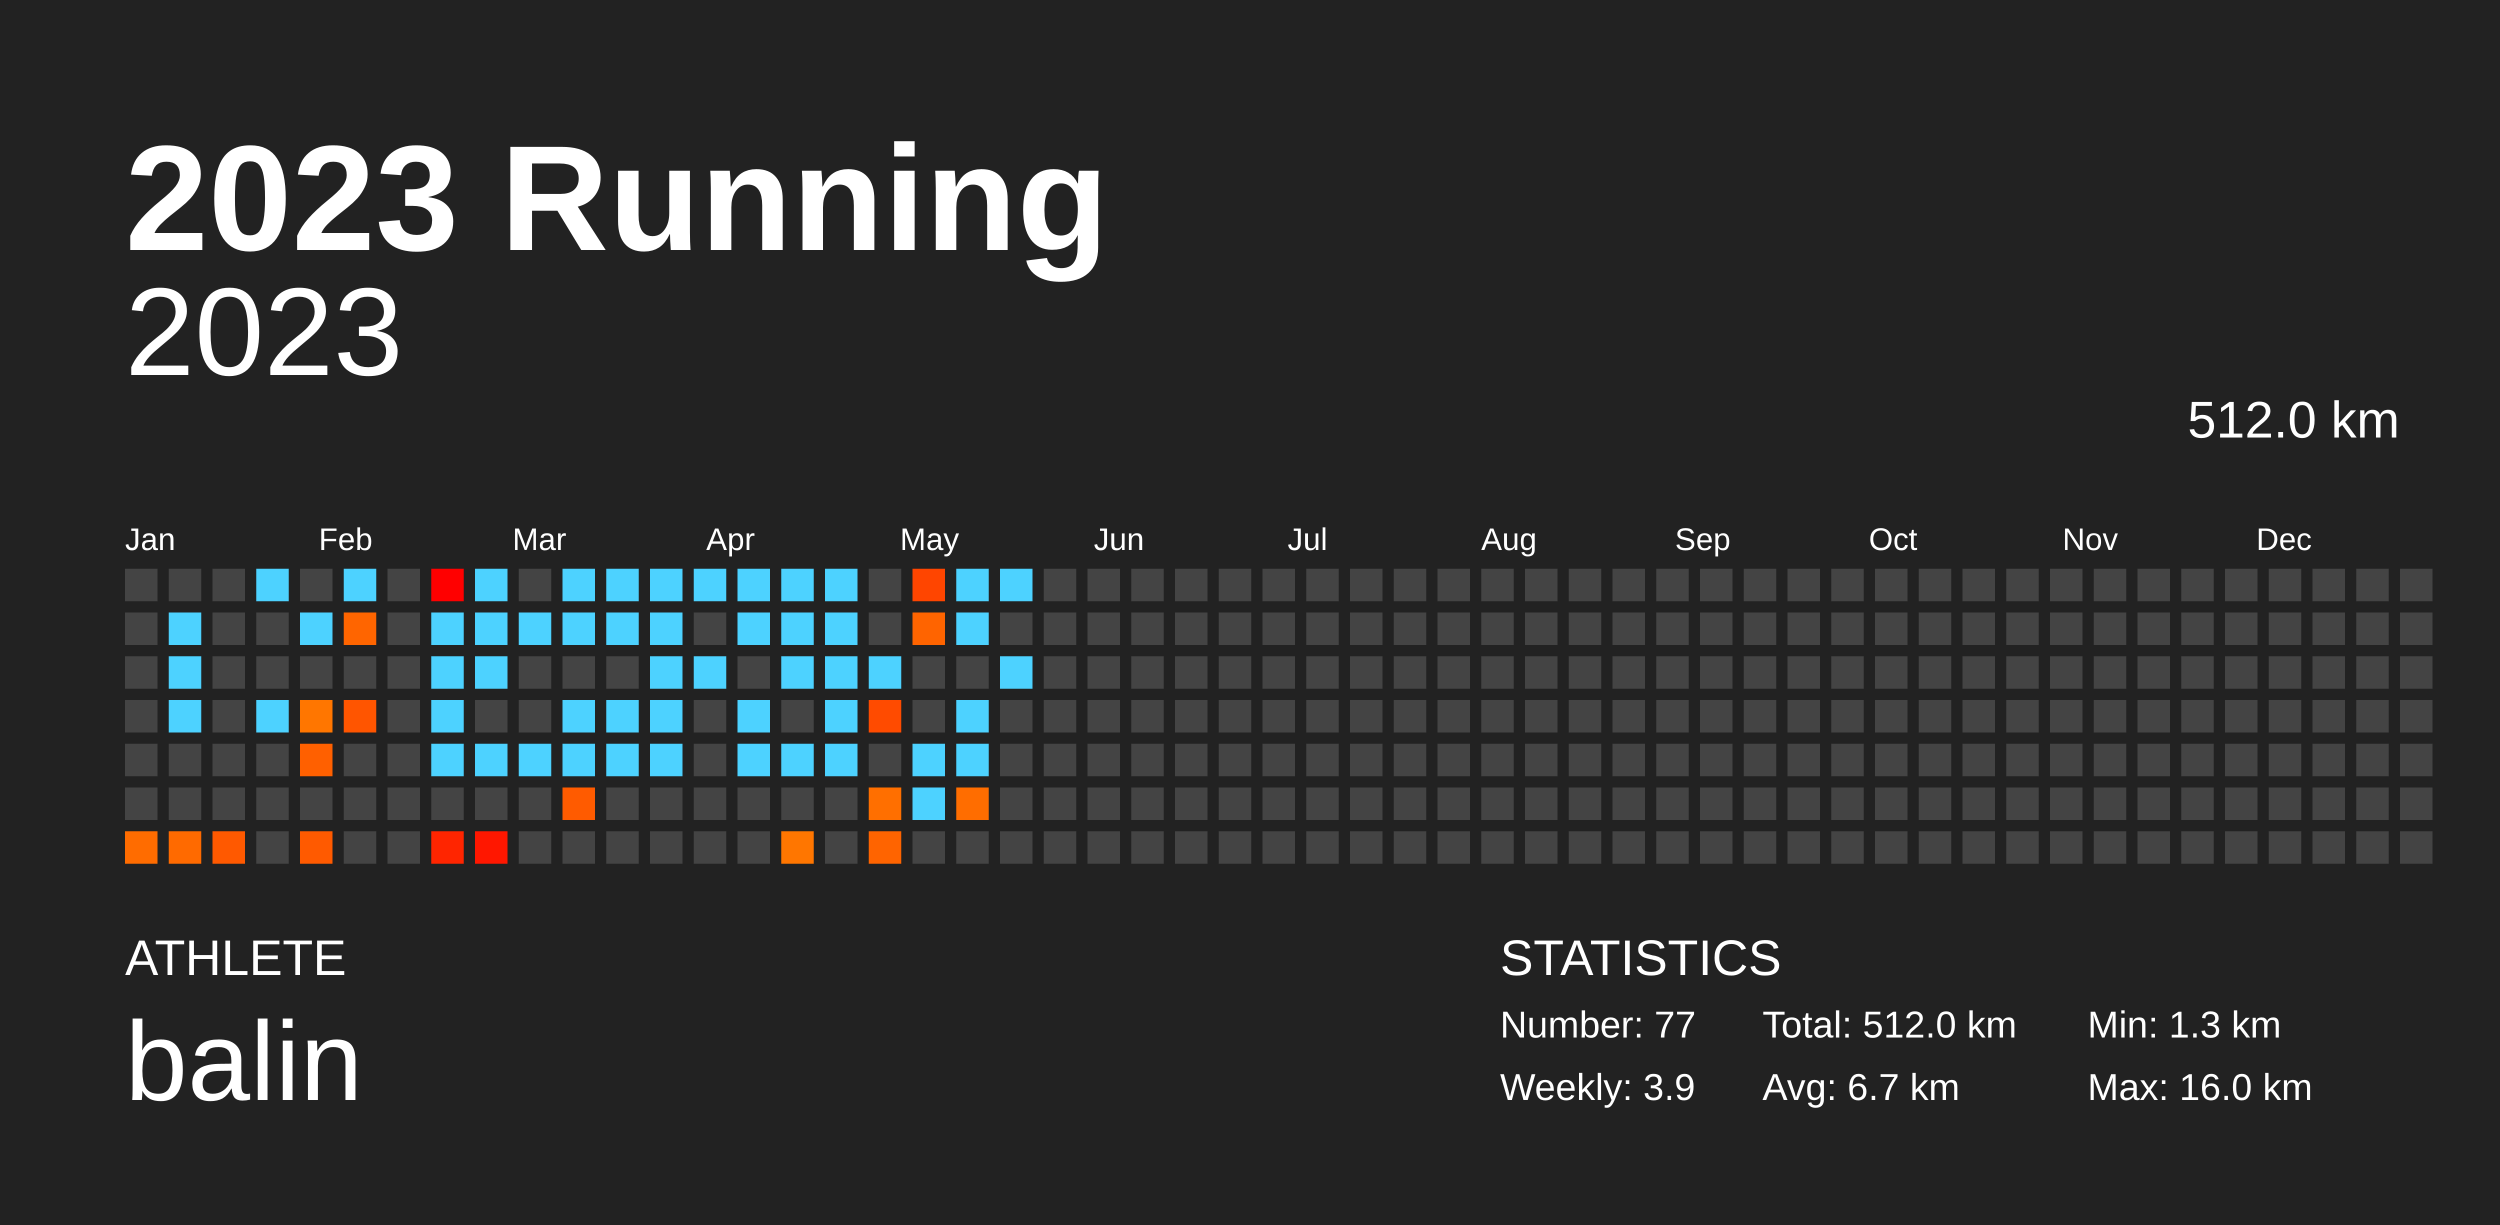
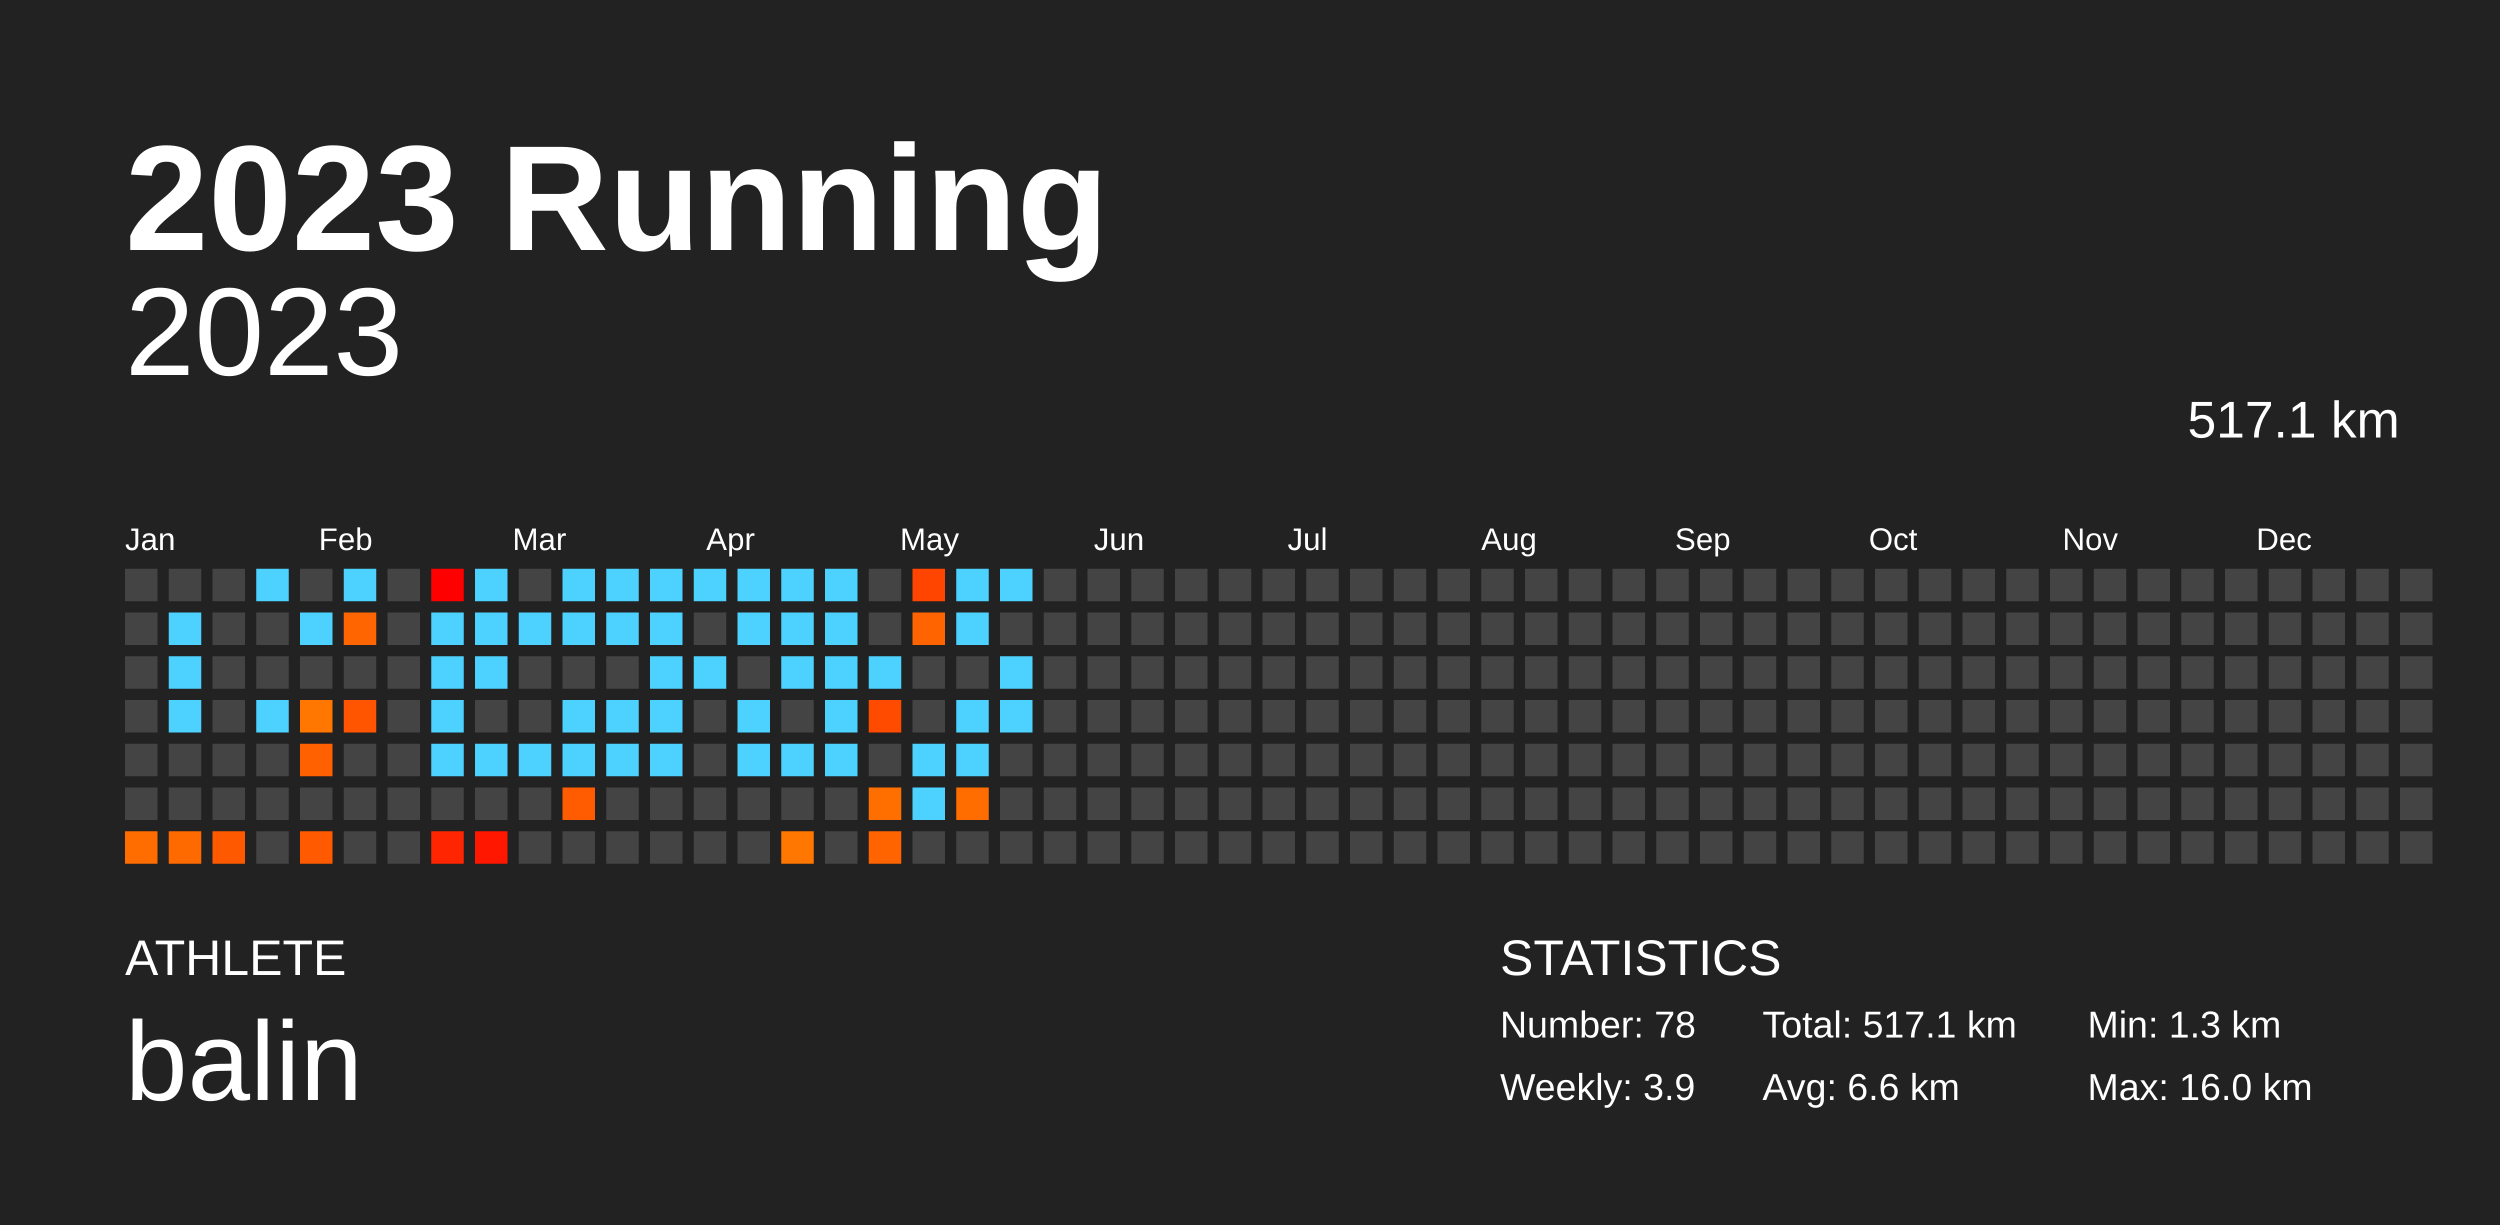
<svg xmlns="http://www.w3.org/2000/svg" baseProfile="full" height="98mm" version="1.1" viewBox="0,0,200,98" width="200mm">
  <defs />
  <rect fill="#222222" height="98" width="200" x="0" y="0" />
  <text fill="#FFFFFF" style="font-size:12px; font-family:Arial; font-weight:bold;" x="10" y="20">2023 Running</text>
  <text fill="#FFFFFF" style="font-size:4px; font-family:Arial" x="10" y="78">ATHLETE</text>
  <text fill="#FFFFFF" style="font-size:9px; font-family:Arial" x="10" y="88">balin</text>
  <text fill="#FFFFFF" style="font-size:4px; font-family:Arial" x="120" y="78">STATISTICS</text>
-   <text fill="#FFFFFF" style="font-size:3px; font-family:Arial" x="120" y="83">Number: 77</text>
+   <text fill="#FFFFFF" style="font-size:3px; font-family:Arial" x="120" y="83">Number: 78</text>
  <text fill="#FFFFFF" style="font-size:3px; font-family:Arial" x="120" y="88">Weekly: 3.9</text>
-   <text fill="#FFFFFF" style="font-size:3px; font-family:Arial" x="141" y="83">Total: 512.0 km</text>
-   <text fill="#FFFFFF" style="font-size:3px; font-family:Arial" x="141" y="88">Avg: 6.7 km</text>
+   <text fill="#FFFFFF" style="font-size:3px; font-family:Arial" x="141" y="83">Total: 517.1 km</text>
+   <text fill="#FFFFFF" style="font-size:3px; font-family:Arial" x="141" y="88">Avg: 6.6 km</text>
  <text fill="#FFFFFF" style="font-size:3px; font-family:Arial" x="167" y="83">Min: 1.3 km</text>
  <text fill="#FFFFFF" style="font-size:3px; font-family:Arial" x="167" y="88">Max: 16.0 km</text>
  <text alignment-baseline="hanging" fill="#FFFFFF" style="font-size:10.0px; font-family:Arial;" x="10" y="30">2023</text>
-   <text alignment-baseline="hanging" fill="#FFFFFF" style="font-size:4.125px; font-family:Arial;" x="175" y="35">512.0 km</text>
+   <text alignment-baseline="hanging" fill="#FFFFFF" style="font-size:4.125px; font-family:Arial;" x="175" y="35">517.1 km</text>
  <text fill="#FFFFFF" style="font-size:2.5px; font-family:Arial" x="10.0" y="44">Jan</text>
  <text fill="#FFFFFF" style="font-size:2.5px; font-family:Arial" x="25.5" y="44">Feb</text>
  <text fill="#FFFFFF" style="font-size:2.5px; font-family:Arial" x="41.0" y="44">Mar</text>
  <text fill="#FFFFFF" style="font-size:2.5px; font-family:Arial" x="56.5" y="44">Apr</text>
  <text fill="#FFFFFF" style="font-size:2.5px; font-family:Arial" x="72.0" y="44">May</text>
  <text fill="#FFFFFF" style="font-size:2.5px; font-family:Arial" x="87.5" y="44">Jun</text>
  <text fill="#FFFFFF" style="font-size:2.5px; font-family:Arial" x="103.0" y="44">Jul</text>
  <text fill="#FFFFFF" style="font-size:2.5px; font-family:Arial" x="118.5" y="44">Aug</text>
  <text fill="#FFFFFF" style="font-size:2.5px; font-family:Arial" x="134.0" y="44">Sep</text>
  <text fill="#FFFFFF" style="font-size:2.5px; font-family:Arial" x="149.5" y="44">Oct</text>
  <text fill="#FFFFFF" style="font-size:2.5px; font-family:Arial" x="165.0" y="44">Nov</text>
  <text fill="#FFFFFF" style="font-size:2.5px; font-family:Arial" x="180.5" y="44">Dec</text>
  <rect fill="#444444" height="2.6" width="2.6" x="10.0" y="45.5" />
  <rect fill="#444444" height="2.6" width="2.6" x="10.0" y="49.0" />
  <rect fill="#444444" height="2.6" width="2.6" x="10.0" y="52.5" />
  <rect fill="#444444" height="2.6" width="2.6" x="10.0" y="56.0" />
  <rect fill="#444444" height="2.6" width="2.6" x="10.0" y="59.5" />
  <rect fill="#444444" height="2.6" width="2.6" x="10.0" y="63.0" />
  <rect fill="#ff6c00" height="2.6" width="2.6" x="10.0" y="66.5" />
  <rect fill="#444444" height="2.6" width="2.6" x="13.5" y="45.5" />
  <rect fill="#4dd2ff" height="2.6" width="2.6" x="13.5" y="49.0" />
  <rect fill="#4dd2ff" height="2.6" width="2.6" x="13.5" y="52.5" />
  <rect fill="#4dd2ff" height="2.6" width="2.6" x="13.5" y="56.0" />
  <rect fill="#444444" height="2.6" width="2.6" x="13.5" y="59.5" />
  <rect fill="#444444" height="2.6" width="2.6" x="13.5" y="63.0" />
  <rect fill="#ff6a00" height="2.6" width="2.6" x="13.5" y="66.5" />
  <rect fill="#444444" height="2.6" width="2.6" x="17.0" y="45.5" />
  <rect fill="#444444" height="2.6" width="2.6" x="17.0" y="49.0" />
  <rect fill="#444444" height="2.6" width="2.6" x="17.0" y="52.5" />
  <rect fill="#444444" height="2.6" width="2.6" x="17.0" y="56.0" />
  <rect fill="#444444" height="2.6" width="2.6" x="17.0" y="59.5" />
  <rect fill="#444444" height="2.6" width="2.6" x="17.0" y="63.0" />
  <rect fill="#ff5900" height="2.6" width="2.6" x="17.0" y="66.5" />
  <rect fill="#4dd2ff" height="2.6" width="2.6" x="20.5" y="45.5" />
  <rect fill="#444444" height="2.6" width="2.6" x="20.5" y="49.0" />
  <rect fill="#444444" height="2.6" width="2.6" x="20.5" y="52.5" />
  <rect fill="#4dd2ff" height="2.6" width="2.6" x="20.5" y="56.0" />
  <rect fill="#444444" height="2.6" width="2.6" x="20.5" y="59.5" />
  <rect fill="#444444" height="2.6" width="2.6" x="20.5" y="63.0" />
  <rect fill="#444444" height="2.6" width="2.6" x="20.5" y="66.5" />
  <rect fill="#444444" height="2.6" width="2.6" x="24.0" y="45.5" />
  <rect fill="#4dd2ff" height="2.6" width="2.6" x="24.0" y="49.0" />
  <rect fill="#444444" height="2.6" width="2.6" x="24.0" y="52.5" />
  <rect fill="#ff7600" height="2.6" width="2.6" x="24.0" y="56.0" />
  <rect fill="#ff6000" height="2.6" width="2.6" x="24.0" y="59.5" />
  <rect fill="#444444" height="2.6" width="2.6" x="24.0" y="63.0" />
  <rect fill="#ff5a00" height="2.6" width="2.6" x="24.0" y="66.5" />
  <rect fill="#4dd2ff" height="2.6" width="2.6" x="27.5" y="45.5" />
  <rect fill="#ff6500" height="2.6" width="2.6" x="27.5" y="49.0" />
  <rect fill="#444444" height="2.6" width="2.6" x="27.5" y="52.5" />
  <rect fill="#ff5500" height="2.6" width="2.6" x="27.5" y="56.0" />
  <rect fill="#444444" height="2.6" width="2.6" x="27.5" y="59.5" />
  <rect fill="#444444" height="2.6" width="2.6" x="27.5" y="63.0" />
  <rect fill="#444444" height="2.6" width="2.6" x="27.5" y="66.5" />
  <rect fill="#444444" height="2.6" width="2.6" x="31.0" y="45.5" />
  <rect fill="#444444" height="2.6" width="2.6" x="31.0" y="49.0" />
  <rect fill="#444444" height="2.6" width="2.6" x="31.0" y="52.5" />
  <rect fill="#444444" height="2.6" width="2.6" x="31.0" y="56.0" />
  <rect fill="#444444" height="2.6" width="2.6" x="31.0" y="59.5" />
  <rect fill="#444444" height="2.6" width="2.6" x="31.0" y="63.0" />
  <rect fill="#444444" height="2.6" width="2.6" x="31.0" y="66.5" />
  <rect fill="#ff0000" height="2.6" width="2.6" x="34.5" y="45.5" />
  <rect fill="#4dd2ff" height="2.6" width="2.6" x="34.5" y="49.0" />
  <rect fill="#4dd2ff" height="2.6" width="2.6" x="34.5" y="52.5" />
  <rect fill="#4dd2ff" height="2.6" width="2.6" x="34.5" y="56.0" />
  <rect fill="#4dd2ff" height="2.6" width="2.6" x="34.5" y="59.5" />
  <rect fill="#444444" height="2.6" width="2.6" x="34.5" y="63.0" />
  <rect fill="#ff2500" height="2.6" width="2.6" x="34.5" y="66.5" />
  <rect fill="#4dd2ff" height="2.6" width="2.6" x="38.0" y="45.5" />
  <rect fill="#4dd2ff" height="2.6" width="2.6" x="38.0" y="49.0" />
  <rect fill="#4dd2ff" height="2.6" width="2.6" x="38.0" y="52.5" />
  <rect fill="#444444" height="2.6" width="2.6" x="38.0" y="56.0" />
  <rect fill="#4dd2ff" height="2.6" width="2.6" x="38.0" y="59.5" />
  <rect fill="#444444" height="2.6" width="2.6" x="38.0" y="63.0" />
  <rect fill="#ff1700" height="2.6" width="2.6" x="38.0" y="66.5" />
  <rect fill="#444444" height="2.6" width="2.6" x="41.5" y="45.5" />
  <rect fill="#4dd2ff" height="2.6" width="2.6" x="41.5" y="49.0" />
  <rect fill="#444444" height="2.6" width="2.6" x="41.5" y="52.5" />
  <rect fill="#444444" height="2.6" width="2.6" x="41.5" y="56.0" />
  <rect fill="#4dd2ff" height="2.6" width="2.6" x="41.5" y="59.5" />
  <rect fill="#444444" height="2.6" width="2.6" x="41.5" y="63.0" />
  <rect fill="#444444" height="2.6" width="2.6" x="41.5" y="66.5" />
  <rect fill="#4dd2ff" height="2.6" width="2.6" x="45.0" y="45.5" />
  <rect fill="#4dd2ff" height="2.6" width="2.6" x="45.0" y="49.0" />
  <rect fill="#444444" height="2.6" width="2.6" x="45.0" y="52.5" />
  <rect fill="#4dd2ff" height="2.6" width="2.6" x="45.0" y="56.0" />
  <rect fill="#4dd2ff" height="2.6" width="2.6" x="45.0" y="59.5" />
  <rect fill="#ff5b00" height="2.6" width="2.6" x="45.0" y="63.0" />
  <rect fill="#444444" height="2.6" width="2.6" x="45.0" y="66.5" />
  <rect fill="#4dd2ff" height="2.6" width="2.6" x="48.5" y="45.5" />
  <rect fill="#4dd2ff" height="2.6" width="2.6" x="48.5" y="49.0" />
  <rect fill="#444444" height="2.6" width="2.6" x="48.5" y="52.5" />
  <rect fill="#4dd2ff" height="2.6" width="2.6" x="48.5" y="56.0" />
  <rect fill="#4dd2ff" height="2.6" width="2.6" x="48.5" y="59.5" />
  <rect fill="#444444" height="2.6" width="2.6" x="48.5" y="63.0" />
  <rect fill="#444444" height="2.6" width="2.6" x="48.5" y="66.5" />
  <rect fill="#4dd2ff" height="2.6" width="2.6" x="52.0" y="45.5" />
  <rect fill="#4dd2ff" height="2.6" width="2.6" x="52.0" y="49.0" />
  <rect fill="#4dd2ff" height="2.6" width="2.6" x="52.0" y="52.5" />
  <rect fill="#4dd2ff" height="2.6" width="2.6" x="52.0" y="56.0" />
  <rect fill="#4dd2ff" height="2.6" width="2.6" x="52.0" y="59.5" />
  <rect fill="#444444" height="2.6" width="2.6" x="52.0" y="63.0" />
  <rect fill="#444444" height="2.6" width="2.6" x="52.0" y="66.5" />
  <rect fill="#4dd2ff" height="2.6" width="2.6" x="55.5" y="45.5" />
  <rect fill="#444444" height="2.6" width="2.6" x="55.5" y="49.0" />
  <rect fill="#4dd2ff" height="2.6" width="2.6" x="55.5" y="52.5" />
  <rect fill="#444444" height="2.6" width="2.6" x="55.5" y="56.0" />
  <rect fill="#444444" height="2.6" width="2.6" x="55.5" y="59.5" />
  <rect fill="#444444" height="2.6" width="2.6" x="55.5" y="63.0" />
  <rect fill="#444444" height="2.6" width="2.6" x="55.5" y="66.5" />
  <rect fill="#4dd2ff" height="2.6" width="2.6" x="59.0" y="45.5" />
  <rect fill="#4dd2ff" height="2.6" width="2.6" x="59.0" y="49.0" />
  <rect fill="#444444" height="2.6" width="2.6" x="59.0" y="52.5" />
  <rect fill="#4dd2ff" height="2.6" width="2.6" x="59.0" y="56.0" />
  <rect fill="#4dd2ff" height="2.6" width="2.6" x="59.0" y="59.5" />
  <rect fill="#444444" height="2.6" width="2.6" x="59.0" y="63.0" />
  <rect fill="#444444" height="2.6" width="2.6" x="59.0" y="66.5" />
  <rect fill="#4dd2ff" height="2.6" width="2.6" x="62.5" y="45.5" />
  <rect fill="#4dd2ff" height="2.6" width="2.6" x="62.5" y="49.0" />
  <rect fill="#4dd2ff" height="2.6" width="2.6" x="62.5" y="52.5" />
  <rect fill="#444444" height="2.6" width="2.6" x="62.5" y="56.0" />
  <rect fill="#4dd2ff" height="2.6" width="2.6" x="62.5" y="59.5" />
  <rect fill="#444444" height="2.6" width="2.6" x="62.5" y="63.0" />
  <rect fill="#ff7600" height="2.6" width="2.6" x="62.5" y="66.5" />
  <rect fill="#4dd2ff" height="2.6" width="2.6" x="66.0" y="45.5" />
  <rect fill="#4dd2ff" height="2.6" width="2.6" x="66.0" y="49.0" />
  <rect fill="#4dd2ff" height="2.6" width="2.6" x="66.0" y="52.5" />
  <rect fill="#4dd2ff" height="2.6" width="2.6" x="66.0" y="56.0" />
  <rect fill="#4dd2ff" height="2.6" width="2.6" x="66.0" y="59.5" />
  <rect fill="#444444" height="2.6" width="2.6" x="66.0" y="63.0" />
  <rect fill="#444444" height="2.6" width="2.6" x="66.0" y="66.5" />
  <rect fill="#444444" height="2.6" width="2.6" x="69.5" y="45.5" />
  <rect fill="#444444" height="2.6" width="2.6" x="69.5" y="49.0" />
  <rect fill="#4dd2ff" height="2.6" width="2.6" x="69.5" y="52.5" />
  <rect fill="#ff4b00" height="2.6" width="2.6" x="69.5" y="56.0" />
  <rect fill="#444444" height="2.6" width="2.6" x="69.5" y="59.5" />
  <rect fill="#ff6f00" height="2.6" width="2.6" x="69.5" y="63.0" />
  <rect fill="#ff6400" height="2.6" width="2.6" x="69.5" y="66.5" />
  <rect fill="#ff4500" height="2.6" width="2.6" x="73.0" y="45.5" />
  <rect fill="#ff6400" height="2.6" width="2.6" x="73.0" y="49.0" />
  <rect fill="#444444" height="2.6" width="2.6" x="73.0" y="52.5" />
  <rect fill="#444444" height="2.6" width="2.6" x="73.0" y="56.0" />
  <rect fill="#4dd2ff" height="2.6" width="2.6" x="73.0" y="59.5" />
  <rect fill="#4dd2ff" height="2.6" width="2.6" x="73.0" y="63.0" />
  <rect fill="#444444" height="2.6" width="2.6" x="73.0" y="66.5" />
  <rect fill="#4dd2ff" height="2.6" width="2.6" x="76.5" y="45.5" />
  <rect fill="#4dd2ff" height="2.6" width="2.6" x="76.5" y="49.0" />
  <rect fill="#444444" height="2.6" width="2.6" x="76.5" y="52.5" />
  <rect fill="#4dd2ff" height="2.6" width="2.6" x="76.5" y="56.0" />
  <rect fill="#4dd2ff" height="2.6" width="2.6" x="76.5" y="59.5" />
  <rect fill="#ff6d00" height="2.6" width="2.6" x="76.5" y="63.0" />
  <rect fill="#444444" height="2.6" width="2.6" x="76.5" y="66.5" />
  <rect fill="#4dd2ff" height="2.6" width="2.6" x="80.0" y="45.5" />
  <rect fill="#444444" height="2.6" width="2.6" x="80.0" y="49.0" />
  <rect fill="#4dd2ff" height="2.6" width="2.6" x="80.0" y="52.5" />
-   <rect fill="#444444" height="2.6" width="2.6" x="80.0" y="56.0" />
+   <rect fill="#4dd2ff" height="2.6" width="2.6" x="80.0" y="56.0" />
  <rect fill="#444444" height="2.6" width="2.6" x="80.0" y="59.5" />
  <rect fill="#444444" height="2.6" width="2.6" x="80.0" y="63.0" />
  <rect fill="#444444" height="2.6" width="2.6" x="80.0" y="66.5" />
  <rect fill="#444444" height="2.6" width="2.6" x="83.5" y="45.5" />
  <rect fill="#444444" height="2.6" width="2.6" x="83.5" y="49.0" />
  <rect fill="#444444" height="2.6" width="2.6" x="83.5" y="52.5" />
  <rect fill="#444444" height="2.6" width="2.6" x="83.5" y="56.0" />
  <rect fill="#444444" height="2.6" width="2.6" x="83.5" y="59.5" />
  <rect fill="#444444" height="2.6" width="2.6" x="83.5" y="63.0" />
  <rect fill="#444444" height="2.6" width="2.6" x="83.5" y="66.5" />
  <rect fill="#444444" height="2.6" width="2.6" x="87.0" y="45.5" />
  <rect fill="#444444" height="2.6" width="2.6" x="87.0" y="49.0" />
  <rect fill="#444444" height="2.6" width="2.6" x="87.0" y="52.5" />
  <rect fill="#444444" height="2.6" width="2.6" x="87.0" y="56.0" />
  <rect fill="#444444" height="2.6" width="2.6" x="87.0" y="59.5" />
  <rect fill="#444444" height="2.6" width="2.6" x="87.0" y="63.0" />
  <rect fill="#444444" height="2.6" width="2.6" x="87.0" y="66.5" />
  <rect fill="#444444" height="2.6" width="2.6" x="90.5" y="45.5" />
  <rect fill="#444444" height="2.6" width="2.6" x="90.5" y="49.0" />
  <rect fill="#444444" height="2.6" width="2.6" x="90.5" y="52.5" />
  <rect fill="#444444" height="2.6" width="2.6" x="90.5" y="56.0" />
  <rect fill="#444444" height="2.6" width="2.6" x="90.5" y="59.5" />
  <rect fill="#444444" height="2.6" width="2.6" x="90.5" y="63.0" />
  <rect fill="#444444" height="2.6" width="2.6" x="90.5" y="66.5" />
  <rect fill="#444444" height="2.6" width="2.6" x="94.0" y="45.5" />
  <rect fill="#444444" height="2.6" width="2.6" x="94.0" y="49.0" />
  <rect fill="#444444" height="2.6" width="2.6" x="94.0" y="52.5" />
  <rect fill="#444444" height="2.6" width="2.6" x="94.0" y="56.0" />
  <rect fill="#444444" height="2.6" width="2.6" x="94.0" y="59.5" />
  <rect fill="#444444" height="2.6" width="2.6" x="94.0" y="63.0" />
  <rect fill="#444444" height="2.6" width="2.6" x="94.0" y="66.5" />
  <rect fill="#444444" height="2.6" width="2.6" x="97.5" y="45.5" />
  <rect fill="#444444" height="2.6" width="2.6" x="97.5" y="49.0" />
  <rect fill="#444444" height="2.6" width="2.6" x="97.5" y="52.5" />
  <rect fill="#444444" height="2.6" width="2.6" x="97.5" y="56.0" />
  <rect fill="#444444" height="2.6" width="2.6" x="97.5" y="59.5" />
  <rect fill="#444444" height="2.6" width="2.6" x="97.5" y="63.0" />
  <rect fill="#444444" height="2.6" width="2.6" x="97.5" y="66.5" />
  <rect fill="#444444" height="2.6" width="2.6" x="101.0" y="45.5" />
  <rect fill="#444444" height="2.6" width="2.6" x="101.0" y="49.0" />
  <rect fill="#444444" height="2.6" width="2.6" x="101.0" y="52.5" />
  <rect fill="#444444" height="2.6" width="2.6" x="101.0" y="56.0" />
  <rect fill="#444444" height="2.6" width="2.6" x="101.0" y="59.5" />
  <rect fill="#444444" height="2.6" width="2.6" x="101.0" y="63.0" />
  <rect fill="#444444" height="2.6" width="2.6" x="101.0" y="66.5" />
  <rect fill="#444444" height="2.6" width="2.6" x="104.5" y="45.5" />
  <rect fill="#444444" height="2.6" width="2.6" x="104.5" y="49.0" />
  <rect fill="#444444" height="2.6" width="2.6" x="104.5" y="52.5" />
  <rect fill="#444444" height="2.6" width="2.6" x="104.5" y="56.0" />
  <rect fill="#444444" height="2.6" width="2.6" x="104.5" y="59.5" />
  <rect fill="#444444" height="2.6" width="2.6" x="104.5" y="63.0" />
  <rect fill="#444444" height="2.6" width="2.6" x="104.5" y="66.5" />
  <rect fill="#444444" height="2.6" width="2.6" x="108.0" y="45.5" />
  <rect fill="#444444" height="2.6" width="2.6" x="108.0" y="49.0" />
  <rect fill="#444444" height="2.6" width="2.6" x="108.0" y="52.5" />
  <rect fill="#444444" height="2.6" width="2.6" x="108.0" y="56.0" />
  <rect fill="#444444" height="2.6" width="2.6" x="108.0" y="59.5" />
  <rect fill="#444444" height="2.6" width="2.6" x="108.0" y="63.0" />
  <rect fill="#444444" height="2.6" width="2.6" x="108.0" y="66.5" />
  <rect fill="#444444" height="2.6" width="2.6" x="111.5" y="45.5" />
  <rect fill="#444444" height="2.6" width="2.6" x="111.5" y="49.0" />
  <rect fill="#444444" height="2.6" width="2.6" x="111.5" y="52.5" />
  <rect fill="#444444" height="2.6" width="2.6" x="111.5" y="56.0" />
  <rect fill="#444444" height="2.6" width="2.6" x="111.5" y="59.5" />
  <rect fill="#444444" height="2.6" width="2.6" x="111.5" y="63.0" />
  <rect fill="#444444" height="2.6" width="2.6" x="111.5" y="66.5" />
  <rect fill="#444444" height="2.6" width="2.6" x="115.0" y="45.5" />
  <rect fill="#444444" height="2.6" width="2.6" x="115.0" y="49.0" />
  <rect fill="#444444" height="2.6" width="2.6" x="115.0" y="52.5" />
  <rect fill="#444444" height="2.6" width="2.6" x="115.0" y="56.0" />
  <rect fill="#444444" height="2.6" width="2.6" x="115.0" y="59.5" />
  <rect fill="#444444" height="2.6" width="2.6" x="115.0" y="63.0" />
  <rect fill="#444444" height="2.6" width="2.6" x="115.0" y="66.5" />
  <rect fill="#444444" height="2.6" width="2.6" x="118.5" y="45.5" />
  <rect fill="#444444" height="2.6" width="2.6" x="118.5" y="49.0" />
  <rect fill="#444444" height="2.6" width="2.6" x="118.5" y="52.5" />
  <rect fill="#444444" height="2.6" width="2.6" x="118.5" y="56.0" />
  <rect fill="#444444" height="2.6" width="2.6" x="118.5" y="59.5" />
  <rect fill="#444444" height="2.6" width="2.6" x="118.5" y="63.0" />
  <rect fill="#444444" height="2.6" width="2.6" x="118.5" y="66.5" />
  <rect fill="#444444" height="2.6" width="2.6" x="122.0" y="45.5" />
  <rect fill="#444444" height="2.6" width="2.6" x="122.0" y="49.0" />
  <rect fill="#444444" height="2.6" width="2.6" x="122.0" y="52.5" />
  <rect fill="#444444" height="2.6" width="2.6" x="122.0" y="56.0" />
  <rect fill="#444444" height="2.6" width="2.6" x="122.0" y="59.5" />
  <rect fill="#444444" height="2.6" width="2.6" x="122.0" y="63.0" />
  <rect fill="#444444" height="2.6" width="2.6" x="122.0" y="66.5" />
  <rect fill="#444444" height="2.6" width="2.6" x="125.5" y="45.5" />
  <rect fill="#444444" height="2.6" width="2.6" x="125.5" y="49.0" />
  <rect fill="#444444" height="2.6" width="2.6" x="125.5" y="52.5" />
  <rect fill="#444444" height="2.6" width="2.6" x="125.5" y="56.0" />
  <rect fill="#444444" height="2.6" width="2.6" x="125.5" y="59.5" />
  <rect fill="#444444" height="2.6" width="2.6" x="125.5" y="63.0" />
  <rect fill="#444444" height="2.6" width="2.6" x="125.5" y="66.5" />
  <rect fill="#444444" height="2.6" width="2.6" x="129.0" y="45.5" />
  <rect fill="#444444" height="2.6" width="2.6" x="129.0" y="49.0" />
  <rect fill="#444444" height="2.6" width="2.6" x="129.0" y="52.5" />
  <rect fill="#444444" height="2.6" width="2.6" x="129.0" y="56.0" />
  <rect fill="#444444" height="2.6" width="2.6" x="129.0" y="59.5" />
  <rect fill="#444444" height="2.6" width="2.6" x="129.0" y="63.0" />
  <rect fill="#444444" height="2.6" width="2.6" x="129.0" y="66.5" />
  <rect fill="#444444" height="2.6" width="2.6" x="132.5" y="45.5" />
  <rect fill="#444444" height="2.6" width="2.6" x="132.5" y="49.0" />
  <rect fill="#444444" height="2.6" width="2.6" x="132.5" y="52.5" />
  <rect fill="#444444" height="2.6" width="2.6" x="132.5" y="56.0" />
  <rect fill="#444444" height="2.6" width="2.6" x="132.5" y="59.5" />
  <rect fill="#444444" height="2.6" width="2.6" x="132.5" y="63.0" />
  <rect fill="#444444" height="2.6" width="2.6" x="132.5" y="66.5" />
  <rect fill="#444444" height="2.6" width="2.6" x="136.0" y="45.5" />
  <rect fill="#444444" height="2.6" width="2.6" x="136.0" y="49.0" />
  <rect fill="#444444" height="2.6" width="2.6" x="136.0" y="52.5" />
  <rect fill="#444444" height="2.6" width="2.6" x="136.0" y="56.0" />
  <rect fill="#444444" height="2.6" width="2.6" x="136.0" y="59.5" />
  <rect fill="#444444" height="2.6" width="2.6" x="136.0" y="63.0" />
  <rect fill="#444444" height="2.6" width="2.6" x="136.0" y="66.5" />
  <rect fill="#444444" height="2.6" width="2.6" x="139.5" y="45.5" />
  <rect fill="#444444" height="2.6" width="2.6" x="139.5" y="49.0" />
  <rect fill="#444444" height="2.6" width="2.6" x="139.5" y="52.5" />
  <rect fill="#444444" height="2.6" width="2.6" x="139.5" y="56.0" />
  <rect fill="#444444" height="2.6" width="2.6" x="139.5" y="59.5" />
  <rect fill="#444444" height="2.6" width="2.6" x="139.5" y="63.0" />
  <rect fill="#444444" height="2.6" width="2.6" x="139.5" y="66.5" />
  <rect fill="#444444" height="2.6" width="2.6" x="143.0" y="45.5" />
  <rect fill="#444444" height="2.6" width="2.6" x="143.0" y="49.0" />
  <rect fill="#444444" height="2.6" width="2.6" x="143.0" y="52.5" />
  <rect fill="#444444" height="2.6" width="2.6" x="143.0" y="56.0" />
  <rect fill="#444444" height="2.6" width="2.6" x="143.0" y="59.5" />
  <rect fill="#444444" height="2.6" width="2.6" x="143.0" y="63.0" />
  <rect fill="#444444" height="2.6" width="2.6" x="143.0" y="66.5" />
  <rect fill="#444444" height="2.6" width="2.6" x="146.5" y="45.5" />
  <rect fill="#444444" height="2.6" width="2.6" x="146.5" y="49.0" />
  <rect fill="#444444" height="2.6" width="2.6" x="146.5" y="52.5" />
  <rect fill="#444444" height="2.6" width="2.6" x="146.5" y="56.0" />
  <rect fill="#444444" height="2.6" width="2.6" x="146.5" y="59.5" />
  <rect fill="#444444" height="2.6" width="2.6" x="146.5" y="63.0" />
  <rect fill="#444444" height="2.6" width="2.6" x="146.5" y="66.5" />
  <rect fill="#444444" height="2.6" width="2.6" x="150.0" y="45.5" />
  <rect fill="#444444" height="2.6" width="2.6" x="150.0" y="49.0" />
  <rect fill="#444444" height="2.6" width="2.6" x="150.0" y="52.5" />
  <rect fill="#444444" height="2.6" width="2.6" x="150.0" y="56.0" />
  <rect fill="#444444" height="2.6" width="2.6" x="150.0" y="59.5" />
  <rect fill="#444444" height="2.6" width="2.6" x="150.0" y="63.0" />
  <rect fill="#444444" height="2.6" width="2.6" x="150.0" y="66.5" />
  <rect fill="#444444" height="2.6" width="2.6" x="153.5" y="45.5" />
  <rect fill="#444444" height="2.6" width="2.6" x="153.5" y="49.0" />
  <rect fill="#444444" height="2.6" width="2.6" x="153.5" y="52.5" />
  <rect fill="#444444" height="2.6" width="2.6" x="153.5" y="56.0" />
  <rect fill="#444444" height="2.6" width="2.6" x="153.5" y="59.5" />
  <rect fill="#444444" height="2.6" width="2.6" x="153.5" y="63.0" />
  <rect fill="#444444" height="2.6" width="2.6" x="153.5" y="66.5" />
  <rect fill="#444444" height="2.6" width="2.6" x="157.0" y="45.5" />
  <rect fill="#444444" height="2.6" width="2.6" x="157.0" y="49.0" />
  <rect fill="#444444" height="2.6" width="2.6" x="157.0" y="52.5" />
  <rect fill="#444444" height="2.6" width="2.6" x="157.0" y="56.0" />
  <rect fill="#444444" height="2.6" width="2.6" x="157.0" y="59.5" />
  <rect fill="#444444" height="2.6" width="2.6" x="157.0" y="63.0" />
  <rect fill="#444444" height="2.6" width="2.6" x="157.0" y="66.5" />
  <rect fill="#444444" height="2.6" width="2.6" x="160.5" y="45.5" />
  <rect fill="#444444" height="2.6" width="2.6" x="160.5" y="49.0" />
  <rect fill="#444444" height="2.6" width="2.6" x="160.5" y="52.5" />
  <rect fill="#444444" height="2.6" width="2.6" x="160.5" y="56.0" />
  <rect fill="#444444" height="2.6" width="2.6" x="160.5" y="59.5" />
  <rect fill="#444444" height="2.6" width="2.6" x="160.5" y="63.0" />
  <rect fill="#444444" height="2.6" width="2.6" x="160.5" y="66.5" />
  <rect fill="#444444" height="2.6" width="2.6" x="164.0" y="45.5" />
  <rect fill="#444444" height="2.6" width="2.6" x="164.0" y="49.0" />
  <rect fill="#444444" height="2.6" width="2.6" x="164.0" y="52.5" />
  <rect fill="#444444" height="2.6" width="2.6" x="164.0" y="56.0" />
  <rect fill="#444444" height="2.6" width="2.6" x="164.0" y="59.5" />
  <rect fill="#444444" height="2.6" width="2.6" x="164.0" y="63.0" />
  <rect fill="#444444" height="2.6" width="2.6" x="164.0" y="66.5" />
  <rect fill="#444444" height="2.6" width="2.6" x="167.5" y="45.5" />
  <rect fill="#444444" height="2.6" width="2.6" x="167.5" y="49.0" />
  <rect fill="#444444" height="2.6" width="2.6" x="167.5" y="52.5" />
  <rect fill="#444444" height="2.6" width="2.6" x="167.5" y="56.0" />
  <rect fill="#444444" height="2.6" width="2.6" x="167.5" y="59.5" />
  <rect fill="#444444" height="2.6" width="2.6" x="167.5" y="63.0" />
  <rect fill="#444444" height="2.6" width="2.6" x="167.5" y="66.5" />
  <rect fill="#444444" height="2.6" width="2.6" x="171.0" y="45.5" />
  <rect fill="#444444" height="2.6" width="2.6" x="171.0" y="49.0" />
  <rect fill="#444444" height="2.6" width="2.6" x="171.0" y="52.5" />
  <rect fill="#444444" height="2.6" width="2.6" x="171.0" y="56.0" />
  <rect fill="#444444" height="2.6" width="2.6" x="171.0" y="59.5" />
  <rect fill="#444444" height="2.6" width="2.6" x="171.0" y="63.0" />
  <rect fill="#444444" height="2.6" width="2.6" x="171.0" y="66.5" />
  <rect fill="#444444" height="2.6" width="2.6" x="174.5" y="45.5" />
  <rect fill="#444444" height="2.6" width="2.6" x="174.5" y="49.0" />
  <rect fill="#444444" height="2.6" width="2.6" x="174.5" y="52.5" />
  <rect fill="#444444" height="2.6" width="2.6" x="174.5" y="56.0" />
  <rect fill="#444444" height="2.6" width="2.6" x="174.5" y="59.5" />
  <rect fill="#444444" height="2.6" width="2.6" x="174.5" y="63.0" />
  <rect fill="#444444" height="2.6" width="2.6" x="174.5" y="66.5" />
  <rect fill="#444444" height="2.6" width="2.6" x="178.0" y="45.5" />
  <rect fill="#444444" height="2.6" width="2.6" x="178.0" y="49.0" />
  <rect fill="#444444" height="2.6" width="2.6" x="178.0" y="52.5" />
  <rect fill="#444444" height="2.6" width="2.6" x="178.0" y="56.0" />
  <rect fill="#444444" height="2.6" width="2.6" x="178.0" y="59.5" />
  <rect fill="#444444" height="2.6" width="2.6" x="178.0" y="63.0" />
  <rect fill="#444444" height="2.6" width="2.6" x="178.0" y="66.5" />
  <rect fill="#444444" height="2.6" width="2.6" x="181.5" y="45.5" />
  <rect fill="#444444" height="2.6" width="2.6" x="181.5" y="49.0" />
  <rect fill="#444444" height="2.6" width="2.6" x="181.5" y="52.5" />
  <rect fill="#444444" height="2.6" width="2.6" x="181.5" y="56.0" />
  <rect fill="#444444" height="2.6" width="2.6" x="181.5" y="59.5" />
  <rect fill="#444444" height="2.6" width="2.6" x="181.5" y="63.0" />
  <rect fill="#444444" height="2.6" width="2.6" x="181.5" y="66.5" />
  <rect fill="#444444" height="2.6" width="2.6" x="185.0" y="45.5" />
  <rect fill="#444444" height="2.6" width="2.6" x="185.0" y="49.0" />
  <rect fill="#444444" height="2.6" width="2.6" x="185.0" y="52.5" />
  <rect fill="#444444" height="2.6" width="2.6" x="185.0" y="56.0" />
  <rect fill="#444444" height="2.6" width="2.6" x="185.0" y="59.5" />
  <rect fill="#444444" height="2.6" width="2.6" x="185.0" y="63.0" />
  <rect fill="#444444" height="2.6" width="2.6" x="185.0" y="66.5" />
  <rect fill="#444444" height="2.6" width="2.6" x="188.5" y="45.5" />
  <rect fill="#444444" height="2.6" width="2.6" x="188.5" y="49.0" />
  <rect fill="#444444" height="2.6" width="2.6" x="188.5" y="52.5" />
  <rect fill="#444444" height="2.6" width="2.6" x="188.5" y="56.0" />
  <rect fill="#444444" height="2.6" width="2.6" x="188.5" y="59.5" />
  <rect fill="#444444" height="2.6" width="2.6" x="188.5" y="63.0" />
  <rect fill="#444444" height="2.6" width="2.6" x="188.5" y="66.5" />
  <rect fill="#444444" height="2.6" width="2.6" x="192.0" y="45.5" />
  <rect fill="#444444" height="2.6" width="2.6" x="192.0" y="49.0" />
  <rect fill="#444444" height="2.6" width="2.6" x="192.0" y="52.5" />
  <rect fill="#444444" height="2.6" width="2.6" x="192.0" y="56.0" />
  <rect fill="#444444" height="2.6" width="2.6" x="192.0" y="59.5" />
  <rect fill="#444444" height="2.6" width="2.6" x="192.0" y="63.0" />
  <rect fill="#444444" height="2.6" width="2.6" x="192.0" y="66.5" />
</svg>
